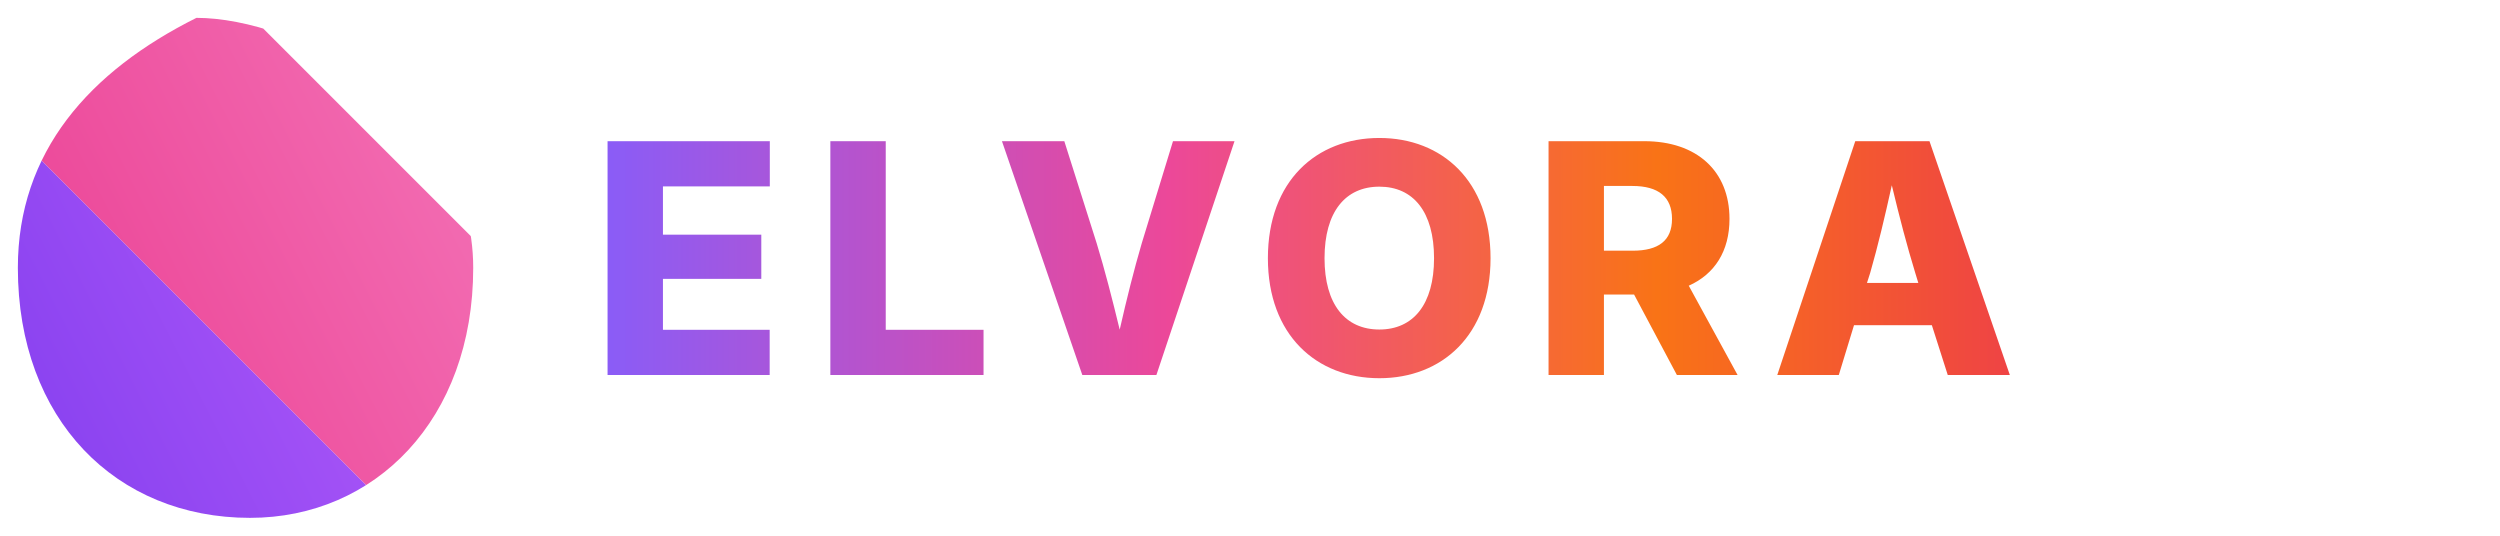
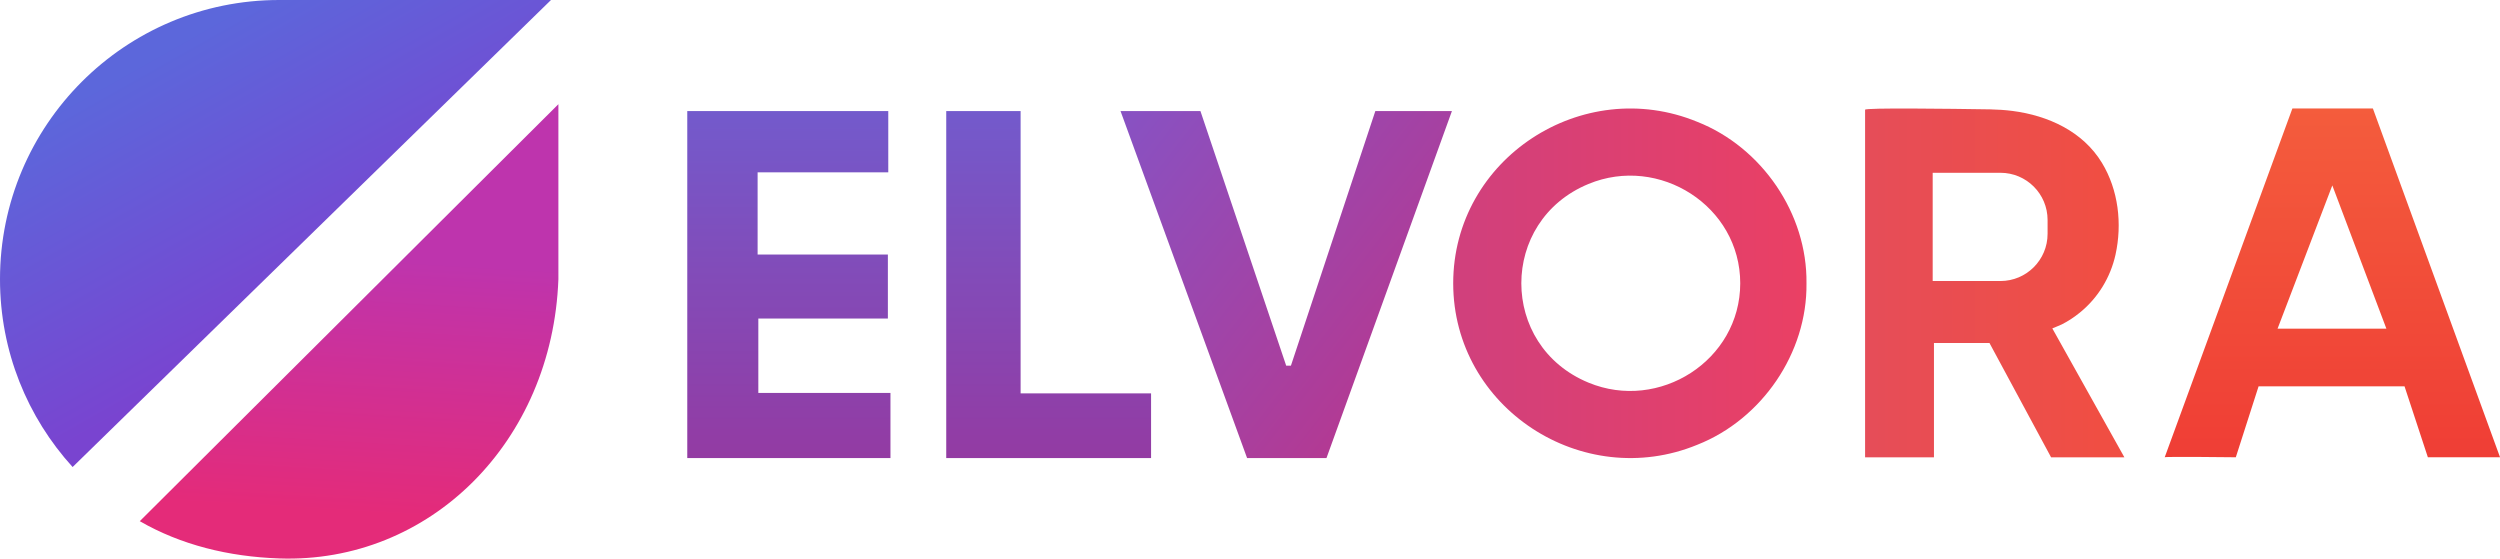
- <svg xmlns="http://www.w3.org/2000/svg" viewBox="0 0 280 60">
+ <svg xmlns="http://www.w3.org/2000/svg" viewBox="0 0 627.96 140.31">
  <defs>
-     <linearGradient id="iconGrad1" x1="0%" y1="0%" x2="100%" y2="100%">
-       <stop offset="0%" stop-color="#7C3AED" />
-       <stop offset="100%" stop-color="#A855F7" />
+     <linearGradient id="lg" x1="48.7" y1="8.08" x2="85.52" y2="73.15" gradientUnits="userSpaceOnUse">
+       <stop offset="0" stop-color="#5c67db" />
+       <stop offset="1" stop-color="#7944d0" />
    </linearGradient>
-     <linearGradient id="iconGrad2" x1="0%" y1="0%" x2="100%" y2="100%">
-       <stop offset="0%" stop-color="#EC4899" />
-       <stop offset="100%" stop-color="#F472B6" />
+     <linearGradient id="lg1" x1="91.59" y1="36.08" x2="86.01" y2="128.67" gradientUnits="userSpaceOnUse">
+       <stop offset=".31" stop-color="#be34ad" />
+       <stop offset="1" stop-color="#e42b79" />
    </linearGradient>
-     <linearGradient id="textGrad" x1="0%" y1="0%" x2="100%" y2="0%">
-       <stop offset="0%" stop-color="#8B5CF6" />
-       <stop offset="40%" stop-color="#EC4899" />
-       <stop offset="75%" stop-color="#F97316" />
-       <stop offset="100%" stop-color="#ef4444" />
+     <linearGradient id="lg2" x1="198.15" y1="25.51" x2="198.15" y2="114.61" gradientUnits="userSpaceOnUse">
+       <stop offset="0" stop-color="#725bcd" />
+       <stop offset="1" stop-color="#933ba3" />
    </linearGradient>
-     <clipPath id="leafShape">
-       <path d="M22 2 C33 2 53 12 53 30 C53 47 42 58 28 58 C13 58 2 47 2 30 C2 17 10 8 22 2 Z" />
-     </clipPath>
+     <linearGradient id="lg3" x1="263.41" y1="25.51" x2="263.41" y2="114.61" gradientUnits="userSpaceOnUse">
+       <stop offset="0" stop-color="#725bcd" />
+       <stop offset="1" stop-color="#933ba3" />
+     </linearGradient>
+     <linearGradient id="lg4" x1="278.02" y1="24.21" x2="354.99" y2="83.89" gradientUnits="userSpaceOnUse">
+       <stop offset="0" stop-color="#8553c6" />
+       <stop offset="1" stop-color="#b23a94" />
+     </linearGradient>
+     <linearGradient id="lg5" x1="365.02" y1="71.16" x2="453.76" y2="71.16" gradientUnits="userSpaceOnUse">
+       <stop offset="0" stop-color="#d0407d" />
+       <stop offset=".99" stop-color="#ea4064" />
+     </linearGradient>
+     <linearGradient id="lg6" x1="464.86" y1="71.06" x2="527.91" y2="71.06" gradientUnits="userSpaceOnUse">
+       <stop offset="0" stop-color="#e54d5a" />
+       <stop offset=".99" stop-color="#f04e43" />
+     </linearGradient>
+     <linearGradient id="lg7" x1="585.84" y1="21.42" x2="585.84" y2="121.27" gradientUnits="userSpaceOnUse">
+       <stop offset="0" stop-color="#f45e3d" />
+       <stop offset=".99" stop-color="#ef3c35" />
+     </linearGradient>
  </defs>
-   <g clip-path="url(#leafShape)">
-     <rect x="-8" y="-8" width="28" height="86" transform="rotate(-45 28 30)" fill="url(#iconGrad1)" />
-     <rect x="20" y="-8" width="28" height="86" transform="rotate(-45 28 30)" fill="url(#iconGrad2)" />
-   </g>
-   <text x="66" y="42" font-family="Inter, system-ui, sans-serif" font-weight="800" font-size="36" fill="url(#textGrad)" letter-spacing="3">ELVORA</text>
+   <path d="M138.4,0L18.24,117.31C6.91,104.86,0,88.3,0,70.14,0,31.4,31.4,0,70.13,0h68.27Z" fill="url(#lg)" />
+   <path d="M140.26,26.17v43.97c-1.52,40.91-32.33,71.45-70.14,70.13-12.74-.44-24.7-3.41-35.01-9.36L140.26,26.17Z" fill="url(#lg1)" />
+   <path d="M172.63,27.9v87.16h51.04v-16.36h-33.19v-18.69h32.54v-16.08h-32.72v-20.64h32.82v-15.4s-50.57,0-50.48,0Z" fill="url(#lg2)" />
+   <path d="M237.68,27.9v87.16h51.45v-16.25h-32.77V27.9h-18.69Z" fill="url(#lg3)" />
+   <path d="M281.46,27.9l31.79,87.16h19.94l31.51-87.16h-19.24l-21.2,63.95h-1.19l-21.54-63.95h-20.08Z" fill="url(#lg4)" />
+   <path d="M453.76,71.16c.22,17.49-11.2,34.16-27.43,40.56-28.79,11.84-61.29-9.21-61.31-40.56.02-31.36,32.51-52.41,61.31-40.56,16.23,6.4,27.65,23.07,27.43,40.56ZM437.12,71.16c0-19.4-20.38-32.31-38.12-24.95-22.49,9.29-22.49,40.61,0,49.9,17.74,7.36,38.11-5.55,38.12-24.95Z" fill="url(#lg5)" />
+   <path d="M515.51,82.49s2.15-.88,2.39-1.01c1.62-.82,3.14-1.83,4.55-2.98,4.54-3.69,7.66-8.82,8.93-14.52,1.71-7.74.74-16.28-3.42-23.1-4.8-7.89-13.51-11.85-22.43-13.01-1.86-.24-3.72-.36-5.59-.4-10.35-.16-31.46-.43-31.46.09v87.31h17.3v-28.72h13.94l15.48,28.72h18.41l-18.1-32.38ZM514.32,58.74c0,6.54-5.3,11.85-11.85,11.85h-17.01v-27.19h17.01c6.55,0,11.85,5.3,11.85,11.85v3.48Z" fill="url(#lg6)" />
+   <path d="M596.02,27.25h-20.21l-32.07,87.61c0-.21,17.86,0,17.86,0l5.72-17.82h36.66l5.86,17.82h18.13l-31.94-87.62ZM572.09,82.55l13.75-35.98,13.58,35.98h-27.33Z" fill="url(#lg7)" />
</svg>
